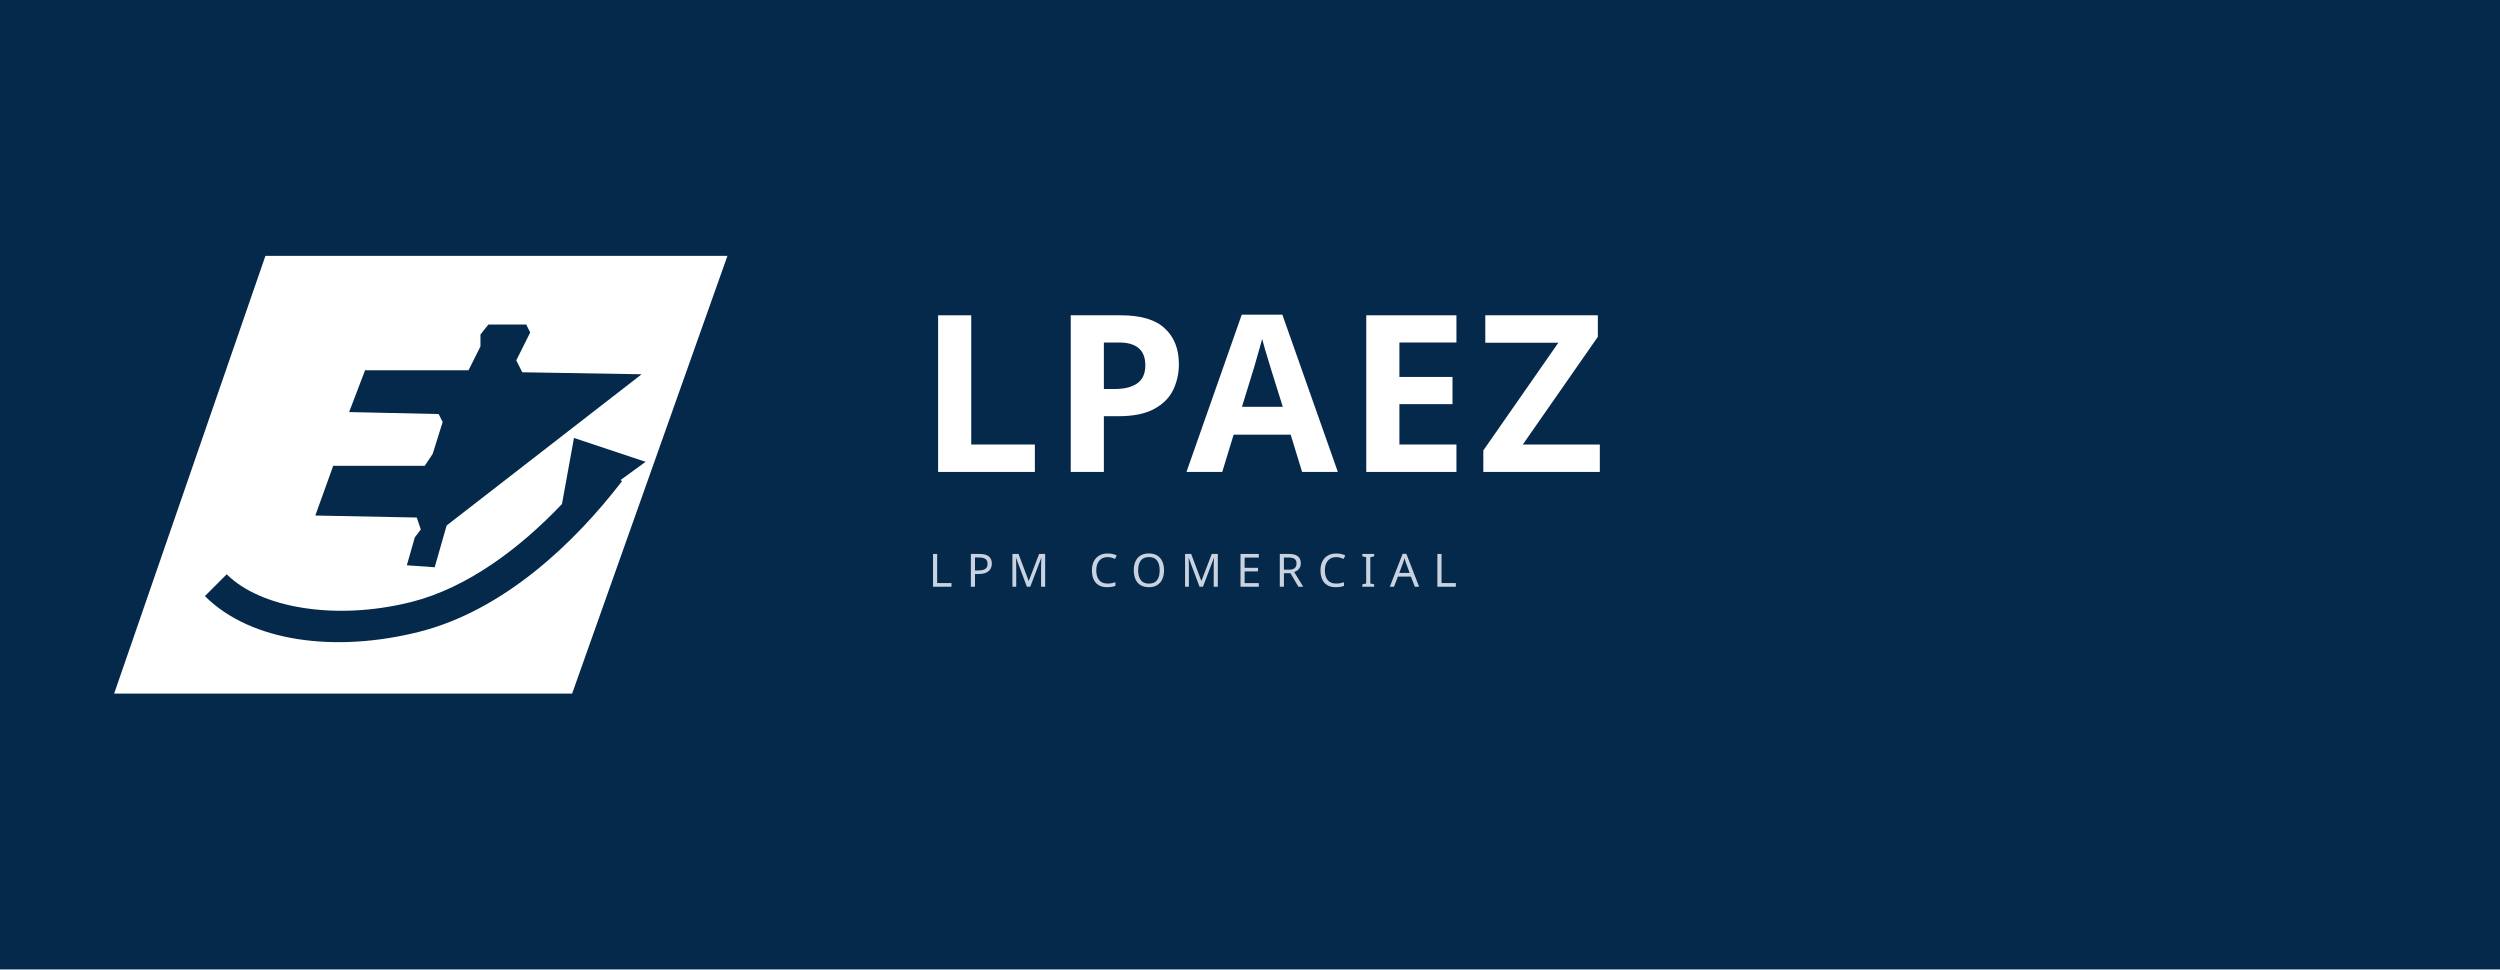
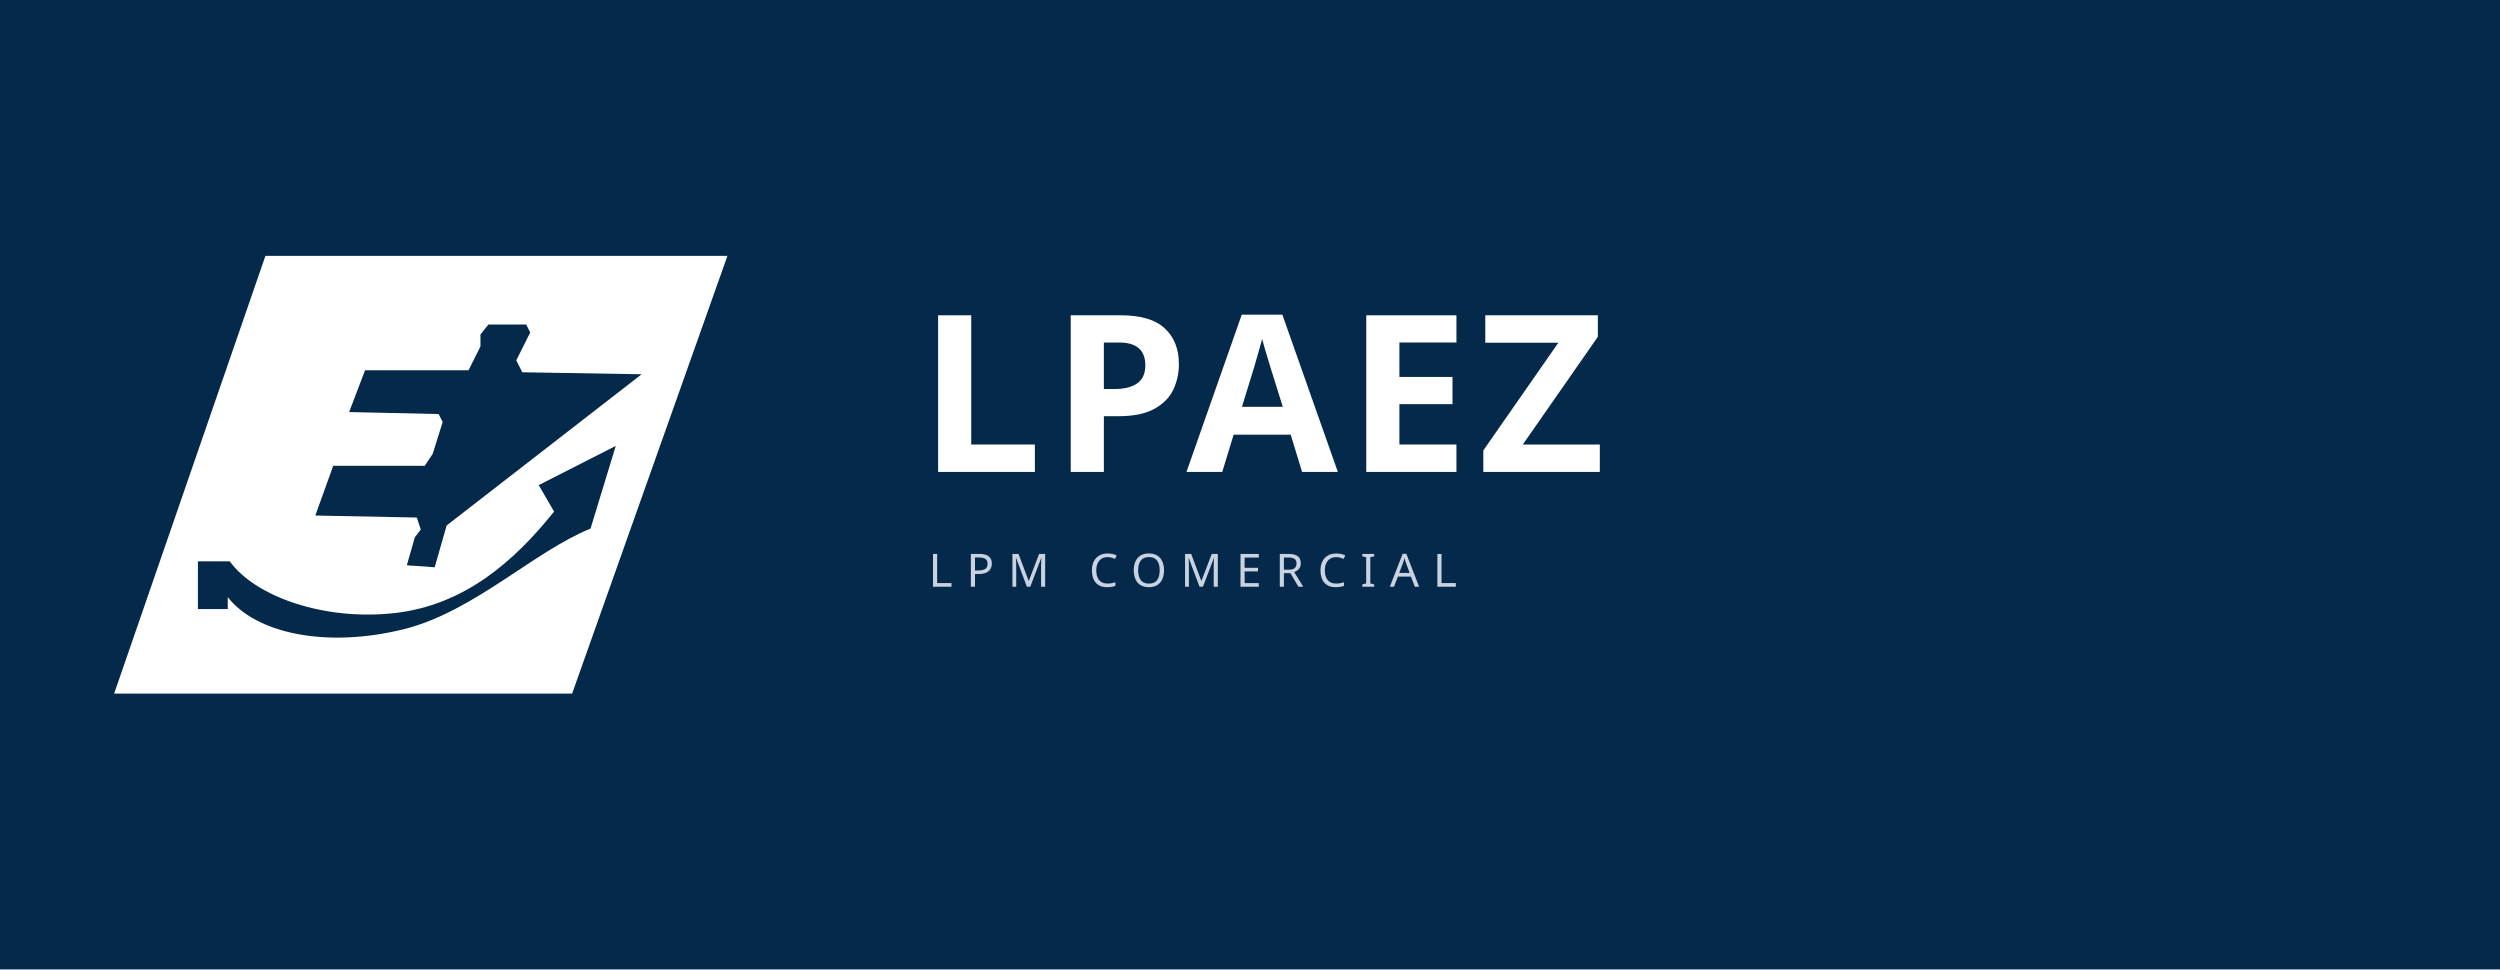
- <svg xmlns="http://www.w3.org/2000/svg" width="980" height="380" viewBox="0 0 980 380" version="1.1" id="svg22">
-   <defs id="defs24" />
+ <svg xmlns="http://www.w3.org/2000/svg" width="980" height="380" viewBox="0 0 980 380" version="1.1" id="svg19">
+   <defs id="defs21" />
  <rect width="980" height="380" fill="#05294B" id="rect3" />
  <g id="isotipo" transform="matrix(0.78,0,0,0.78,30,64.03)">
-     <defs id="defs20" />
    <g id="layer_fondo">
-       <path d="M 96,48 H 325 L 248,265 H 21 Z" style="fill:#ffffff;stroke:none" id="path2" />
-     </g>
-     <g id="layer_sombra">
-       <path d="m 147,108 -8,18 44,2 -2,20 -5,6 h -43 l -8,24 47,2 -3,18 11,5 -14,-1 9,-50 9,-22 -2,-4 -45,-1 8,-21 z" style="fill:#000000;fill-opacity:0;stroke:none" id="path5" />
+       <path id="fondo_paralelo" d="M 96,48 H 325 L 248,265 H 21 Z" style="fill:#ffffff;stroke:none" />
    </g>
    <g id="layer_blanco">
      <path id="marca_blanca" d="m 284,106 -60,-1 -3,-6 7,-14 -2,-4 h -19 l -4,5 v 6 l -6,12 h -52 l -8,21 45,1 2,4 -5,16 -4,6 h -46 l -9,25 51,1 2,6 -3,4 -4,14 14,1 6,-21 z" style="fill:#05294b;stroke:none" />
    </g>
    <g id="layer_flecha">
-       <path id="flecha_centro" style="color:#000000;fill:#05294b;stroke-linejoin:round;-inkscape-stroke:none" d="m 250,138 -6.039,33.215 c -20.955,22.075 -47.544,42.192 -75.84,49.266 -38.113,9.528 -75.746,2.934 -92.641,-13.961 l -10.961,10.961 c 23.105,23.105 65.472,28.511 107.359,18.039 42.86,-10.715 78.631,-44.97 102.271,-75.805 l -0.734,-0.562 L 286,150 Z" />
+       <path id="flecha_amarilla" d="m 61,200 h 16 c 13,18 48,30 83,26 35,-4 60,-26 80,-51 L 232.27,161.71 271,142 258.31,183.57 C 230,195 200,225 165,234 125,244 90,236 76,218 v 6 H 61 Z" style="fill:#05294b;stroke:none" />
    </g>
    <g id="layer_contorno">
-       <path d="M 96,48 H 325 L 248,265 H 21 Z" style="fill:none;stroke:#ffffff;stroke-width:3;stroke-linejoin:miter" id="path13" />
+       <path id="contorno" d="M 96,48 H 325 L 248,265 H 21 Z" style="fill:none;stroke:#ffffff;stroke-width:3;stroke-linejoin:miter" />
    </g>
  </g>
  <g id="layer_tipo">
-     <g aria-label="LPAEZ" id="text17" style="font-weight:700;font-size:86px;font-family:'Space Grotesk';letter-spacing:3.4px;fill:#ffffff">
-       <path d="m 367.74,185 v -61.404 h 12.986 v 50.654 h 24.94 V 185 Z" id="path26" />
-       <path d="m 439.338,123.596 q 11.868,0 17.286,5.16 5.504,5.074 5.504,14.018 0,5.332 -2.236,10.062 -2.236,4.644 -7.482,7.482 -5.16,2.838 -14.104,2.838 h -5.59 V 185 h -12.986 v -61.404 z m -0.688,10.664 h -5.934 v 18.232 h 4.3 q 5.504,0 8.686,-2.15 3.268,-2.236 3.268,-7.138 0,-8.944 -10.32,-8.944 z" id="path28" />
-       <path d="m 510.42,185 -4.472,-14.62 h -22.36 l -4.472,14.62 h -14.018 l 21.672,-61.662 h 15.91 l 21.758,61.662 z m -12.04,-39.818 q -0.43,-1.462 -1.118,-3.698 -0.688,-2.236 -1.376,-4.558 -0.688,-2.322 -1.118,-4.042 -0.43,1.72 -1.204,4.3 -0.688,2.494 -1.376,4.816 -0.602,2.236 -0.946,3.182 l -4.386,14.276 h 15.996 z" id="path30" />
-       <path d="m 570.924,185 h -35.346 v -61.404 h 35.346 v 10.664 h -22.36 v 13.502 h 20.812 v 10.664 h -20.812 v 15.824 h 22.36 z" id="path32" />
-       <path d="m 627.128,185 h -45.666 v -8.428 l 29.412,-42.226 h -28.638 v -10.75 h 44.118 v 8.428 l -29.412,42.226 h 30.186 z" id="path34" />
+     <g aria-label="LPAEZ" id="text14" style="font-weight:700;font-size:86px;font-family:'Space Grotesk';letter-spacing:3.4px;fill:#ffffff">
+       <path d="m 367.74,185 v -61.404 h 12.986 v 50.654 h 24.94 V 185 Z" id="path23" />
+       <path d="m 439.338,123.596 q 11.868,0 17.286,5.16 5.504,5.074 5.504,14.018 0,5.332 -2.236,10.062 -2.236,4.644 -7.482,7.482 -5.16,2.838 -14.104,2.838 h -5.59 V 185 h -12.986 v -61.404 z m -0.688,10.664 h -5.934 v 18.232 h 4.3 q 5.504,0 8.686,-2.15 3.268,-2.236 3.268,-7.138 0,-8.944 -10.32,-8.944 z" id="path25" />
+       <path d="m 510.42,185 -4.472,-14.62 h -22.36 l -4.472,14.62 h -14.018 l 21.672,-61.662 h 15.91 l 21.758,61.662 z m -12.04,-39.818 q -0.43,-1.462 -1.118,-3.698 -0.688,-2.236 -1.376,-4.558 -0.688,-2.322 -1.118,-4.042 -0.43,1.72 -1.204,4.3 -0.688,2.494 -1.376,4.816 -0.602,2.236 -0.946,3.182 l -4.386,14.276 h 15.996 z" id="path27" />
+       <path d="m 570.924,185 h -35.346 v -61.404 h 35.346 v 10.664 h -22.36 v 13.502 h 20.812 v 10.664 h -20.812 v 15.824 h 22.36 z" id="path29" />
+       <path d="m 627.128,185 h -45.666 v -8.428 l 29.412,-42.226 h -28.638 v -10.75 h 44.118 v 8.428 l -29.412,42.226 h 30.186 z" id="path31" />
    </g>
-     <g aria-label="LPM COMERCIAL" id="text19" style="font-weight:500;font-size:18px;font-family:'Space Grotesk';letter-spacing:5.4px;fill:#c8d2e0">
-       <path d="m 365.746,230 v -12.852 h 1.62 v 11.412 h 5.616 V 230 Z" id="path37" />
-       <path d="m 383.98,217.148 q 2.52,0 3.672,0.99 1.152,0.99 1.152,2.79 0,1.062 -0.486,1.998 -0.468,0.918 -1.602,1.494 -1.116,0.576 -3.042,0.576 h -1.476 V 230 h -1.62 v -12.852 z m -0.144,1.386 h -1.638 v 5.076 h 1.296 q 1.836,0 2.736,-0.594 0.9,-0.594 0.9,-2.016 0,-1.242 -0.792,-1.854 -0.792,-0.612 -2.502,-0.612 z" id="path39" />
-       <path d="m 402.538,230 -4.23,-11.268 h -0.072 q 0.054,0.558 0.09,1.512 0.036,0.936 0.036,1.962 V 230 h -1.494 v -12.852 h 2.394 l 3.96,10.53 h 0.072 l 4.032,-10.53 h 2.376 V 230 h -1.602 v -7.902 q 0,-0.936 0.036,-1.854 0.054,-0.918 0.09,-1.494 h -0.072 l -4.284,11.25 z" id="path41" />
-       <path d="m 434.182,218.39 q -2.07,0 -3.258,1.386 -1.188,1.386 -1.188,3.798 0,2.394 1.098,3.798 1.116,1.386 3.33,1.386 0.846,0 1.602,-0.144 0.756,-0.144 1.476,-0.36 v 1.404 q -0.72,0.27 -1.494,0.396 -0.756,0.126 -1.818,0.126 -1.962,0 -3.276,-0.81 -1.314,-0.81 -1.98,-2.304 -0.648,-1.494 -0.648,-3.51 0,-1.944 0.702,-3.42 0.72,-1.494 2.106,-2.322 1.386,-0.846 3.366,-0.846 2.034,0 3.546,0.756 l -0.648,1.368 q -0.594,-0.27 -1.332,-0.486 -0.72,-0.216 -1.584,-0.216 z" id="path43" />
-       <path d="m 456.304,223.556 q 0,1.998 -0.684,3.492 -0.666,1.476 -1.98,2.304 -1.314,0.828 -3.258,0.828 -1.998,0 -3.33,-0.828 -1.314,-0.828 -1.962,-2.322 -0.648,-1.494 -0.648,-3.492 0,-1.98 0.648,-3.456 0.648,-1.476 1.962,-2.304 1.332,-0.828 3.348,-0.828 1.926,0 3.24,0.828 1.314,0.81 1.98,2.304 0.684,1.476 0.684,3.474 z m -10.152,0 q 0,2.43 1.026,3.834 1.026,1.386 3.204,1.386 2.196,0 3.204,-1.386 1.008,-1.404 1.008,-3.834 0,-2.43 -1.008,-3.798 -1.008,-1.386 -3.186,-1.386 -2.178,0 -3.222,1.386 -1.026,1.368 -1.026,3.798 z" id="path45" />
-       <path d="m 470.218,230 -4.23,-11.268 h -0.072 q 0.054,0.558 0.09,1.512 0.036,0.936 0.036,1.962 V 230 h -1.494 v -12.852 h 2.394 l 3.96,10.53 h 0.072 l 4.032,-10.53 h 2.376 V 230 h -1.602 v -7.902 q 0,-0.936 0.036,-1.854 0.054,-0.918 0.09,-1.494 h -0.072 l -4.284,11.25 z" id="path47" />
-       <path d="m 493.456,230 h -7.182 v -12.852 h 7.182 v 1.422 h -5.562 v 4.014 h 5.238 v 1.404 h -5.238 v 4.59 h 5.562 z" id="path49" />
-       <path d="m 505.228,217.148 q 2.394,0 3.528,0.918 1.152,0.9 1.152,2.736 0,1.026 -0.378,1.71 -0.378,0.684 -0.972,1.098 -0.576,0.396 -1.224,0.63 l 3.528,5.76 h -1.89 l -3.114,-5.31 h -2.556 V 230 h -1.62 v -12.852 z m -0.09,1.404 h -1.836 v 4.77 h 1.926 q 1.566,0 2.286,-0.612 0.72,-0.63 0.72,-1.836 0,-1.26 -0.756,-1.782 -0.756,-0.54 -2.34,-0.54 z" id="path51" />
-       <path d="m 523.786,218.39 q -2.07,0 -3.258,1.386 -1.188,1.386 -1.188,3.798 0,2.394 1.098,3.798 1.116,1.386 3.33,1.386 0.846,0 1.602,-0.144 0.756,-0.144 1.476,-0.36 v 1.404 q -0.72,0.27 -1.494,0.396 -0.756,0.126 -1.818,0.126 -1.962,0 -3.276,-0.81 -1.314,-0.81 -1.98,-2.304 -0.648,-1.494 -0.648,-3.51 0,-1.944 0.702,-3.42 0.72,-1.494 2.106,-2.322 1.386,-0.846 3.366,-0.846 2.034,0 3.546,0.756 l -0.648,1.368 q -0.594,-0.27 -1.332,-0.486 -0.72,-0.216 -1.584,-0.216 z" id="path53" />
-       <path d="m 538.672,230 h -4.644 v -0.936 l 1.512,-0.342 v -10.278 l -1.512,-0.36 v -0.936 h 4.644 v 0.936 l -1.512,0.36 v 10.278 l 1.512,0.342 z" id="path55" />
-       <path d="m 554.62,230 -1.548,-3.978 h -5.094 l -1.53,3.978 h -1.638 l 5.022,-12.906 h 1.458 l 5.004,12.906 z m -3.474,-9.306 q -0.054,-0.144 -0.18,-0.522 -0.126,-0.378 -0.252,-0.774 -0.108,-0.414 -0.18,-0.63 -0.126,0.558 -0.288,1.098 -0.162,0.522 -0.27,0.828 l -1.458,3.888 h 4.068 z" id="path57" />
-       <path d="m 563.458,230 v -12.852 h 1.62 v 11.412 h 5.616 V 230 Z" id="path59" />
+     <g aria-label="LPM COMERCIAL" id="text16" style="font-weight:500;font-size:18px;font-family:'Space Grotesk';letter-spacing:5.4px;fill:#c8d2e0">
+       <path d="m 365.746,230 v -12.852 h 1.62 v 11.412 h 5.616 V 230 Z" id="path34" />
+       <path d="m 383.98,217.148 q 2.52,0 3.672,0.99 1.152,0.99 1.152,2.79 0,1.062 -0.486,1.998 -0.468,0.918 -1.602,1.494 -1.116,0.576 -3.042,0.576 h -1.476 V 230 h -1.62 v -12.852 z m -0.144,1.386 h -1.638 v 5.076 h 1.296 q 1.836,0 2.736,-0.594 0.9,-0.594 0.9,-2.016 0,-1.242 -0.792,-1.854 -0.792,-0.612 -2.502,-0.612 z" id="path36" />
+       <path d="m 402.538,230 -4.23,-11.268 h -0.072 q 0.054,0.558 0.09,1.512 0.036,0.936 0.036,1.962 V 230 h -1.494 v -12.852 h 2.394 l 3.96,10.53 h 0.072 l 4.032,-10.53 h 2.376 V 230 h -1.602 v -7.902 q 0,-0.936 0.036,-1.854 0.054,-0.918 0.09,-1.494 h -0.072 l -4.284,11.25 z" id="path38" />
+       <path d="m 434.182,218.39 q -2.07,0 -3.258,1.386 -1.188,1.386 -1.188,3.798 0,2.394 1.098,3.798 1.116,1.386 3.33,1.386 0.846,0 1.602,-0.144 0.756,-0.144 1.476,-0.36 v 1.404 q -0.72,0.27 -1.494,0.396 -0.756,0.126 -1.818,0.126 -1.962,0 -3.276,-0.81 -1.314,-0.81 -1.98,-2.304 -0.648,-1.494 -0.648,-3.51 0,-1.944 0.702,-3.42 0.72,-1.494 2.106,-2.322 1.386,-0.846 3.366,-0.846 2.034,0 3.546,0.756 l -0.648,1.368 q -0.594,-0.27 -1.332,-0.486 -0.72,-0.216 -1.584,-0.216 z" id="path40" />
+       <path d="m 456.304,223.556 q 0,1.998 -0.684,3.492 -0.666,1.476 -1.98,2.304 -1.314,0.828 -3.258,0.828 -1.998,0 -3.33,-0.828 -1.314,-0.828 -1.962,-2.322 -0.648,-1.494 -0.648,-3.492 0,-1.98 0.648,-3.456 0.648,-1.476 1.962,-2.304 1.332,-0.828 3.348,-0.828 1.926,0 3.24,0.828 1.314,0.81 1.98,2.304 0.684,1.476 0.684,3.474 z m -10.152,0 q 0,2.43 1.026,3.834 1.026,1.386 3.204,1.386 2.196,0 3.204,-1.386 1.008,-1.404 1.008,-3.834 0,-2.43 -1.008,-3.798 -1.008,-1.386 -3.186,-1.386 -2.178,0 -3.222,1.386 -1.026,1.368 -1.026,3.798 z" id="path42" />
+       <path d="m 470.218,230 -4.23,-11.268 h -0.072 q 0.054,0.558 0.09,1.512 0.036,0.936 0.036,1.962 V 230 h -1.494 v -12.852 h 2.394 l 3.96,10.53 h 0.072 l 4.032,-10.53 h 2.376 V 230 h -1.602 v -7.902 q 0,-0.936 0.036,-1.854 0.054,-0.918 0.09,-1.494 h -0.072 l -4.284,11.25 z" id="path44" />
+       <path d="m 493.456,230 h -7.182 v -12.852 h 7.182 v 1.422 h -5.562 v 4.014 h 5.238 v 1.404 h -5.238 v 4.59 h 5.562 z" id="path46" />
+       <path d="m 505.228,217.148 q 2.394,0 3.528,0.918 1.152,0.9 1.152,2.736 0,1.026 -0.378,1.71 -0.378,0.684 -0.972,1.098 -0.576,0.396 -1.224,0.63 l 3.528,5.76 h -1.89 l -3.114,-5.31 h -2.556 V 230 h -1.62 v -12.852 z m -0.09,1.404 h -1.836 v 4.77 h 1.926 q 1.566,0 2.286,-0.612 0.72,-0.63 0.72,-1.836 0,-1.26 -0.756,-1.782 -0.756,-0.54 -2.34,-0.54 z" id="path48" />
+       <path d="m 523.786,218.39 q -2.07,0 -3.258,1.386 -1.188,1.386 -1.188,3.798 0,2.394 1.098,3.798 1.116,1.386 3.33,1.386 0.846,0 1.602,-0.144 0.756,-0.144 1.476,-0.36 v 1.404 q -0.72,0.27 -1.494,0.396 -0.756,0.126 -1.818,0.126 -1.962,0 -3.276,-0.81 -1.314,-0.81 -1.98,-2.304 -0.648,-1.494 -0.648,-3.51 0,-1.944 0.702,-3.42 0.72,-1.494 2.106,-2.322 1.386,-0.846 3.366,-0.846 2.034,0 3.546,0.756 l -0.648,1.368 q -0.594,-0.27 -1.332,-0.486 -0.72,-0.216 -1.584,-0.216 z" id="path50" />
+       <path d="m 538.672,230 h -4.644 v -0.936 l 1.512,-0.342 v -10.278 l -1.512,-0.36 v -0.936 h 4.644 v 0.936 l -1.512,0.36 v 10.278 l 1.512,0.342 z" id="path52" />
+       <path d="m 554.62,230 -1.548,-3.978 h -5.094 l -1.53,3.978 h -1.638 l 5.022,-12.906 h 1.458 l 5.004,12.906 z m -3.474,-9.306 q -0.054,-0.144 -0.18,-0.522 -0.126,-0.378 -0.252,-0.774 -0.108,-0.414 -0.18,-0.63 -0.126,0.558 -0.288,1.098 -0.162,0.522 -0.27,0.828 l -1.458,3.888 h 4.068 z" id="path54" />
+       <path d="m 563.458,230 v -12.852 h 1.62 v 11.412 h 5.616 V 230 Z" id="path56" />
    </g>
  </g>
</svg>
